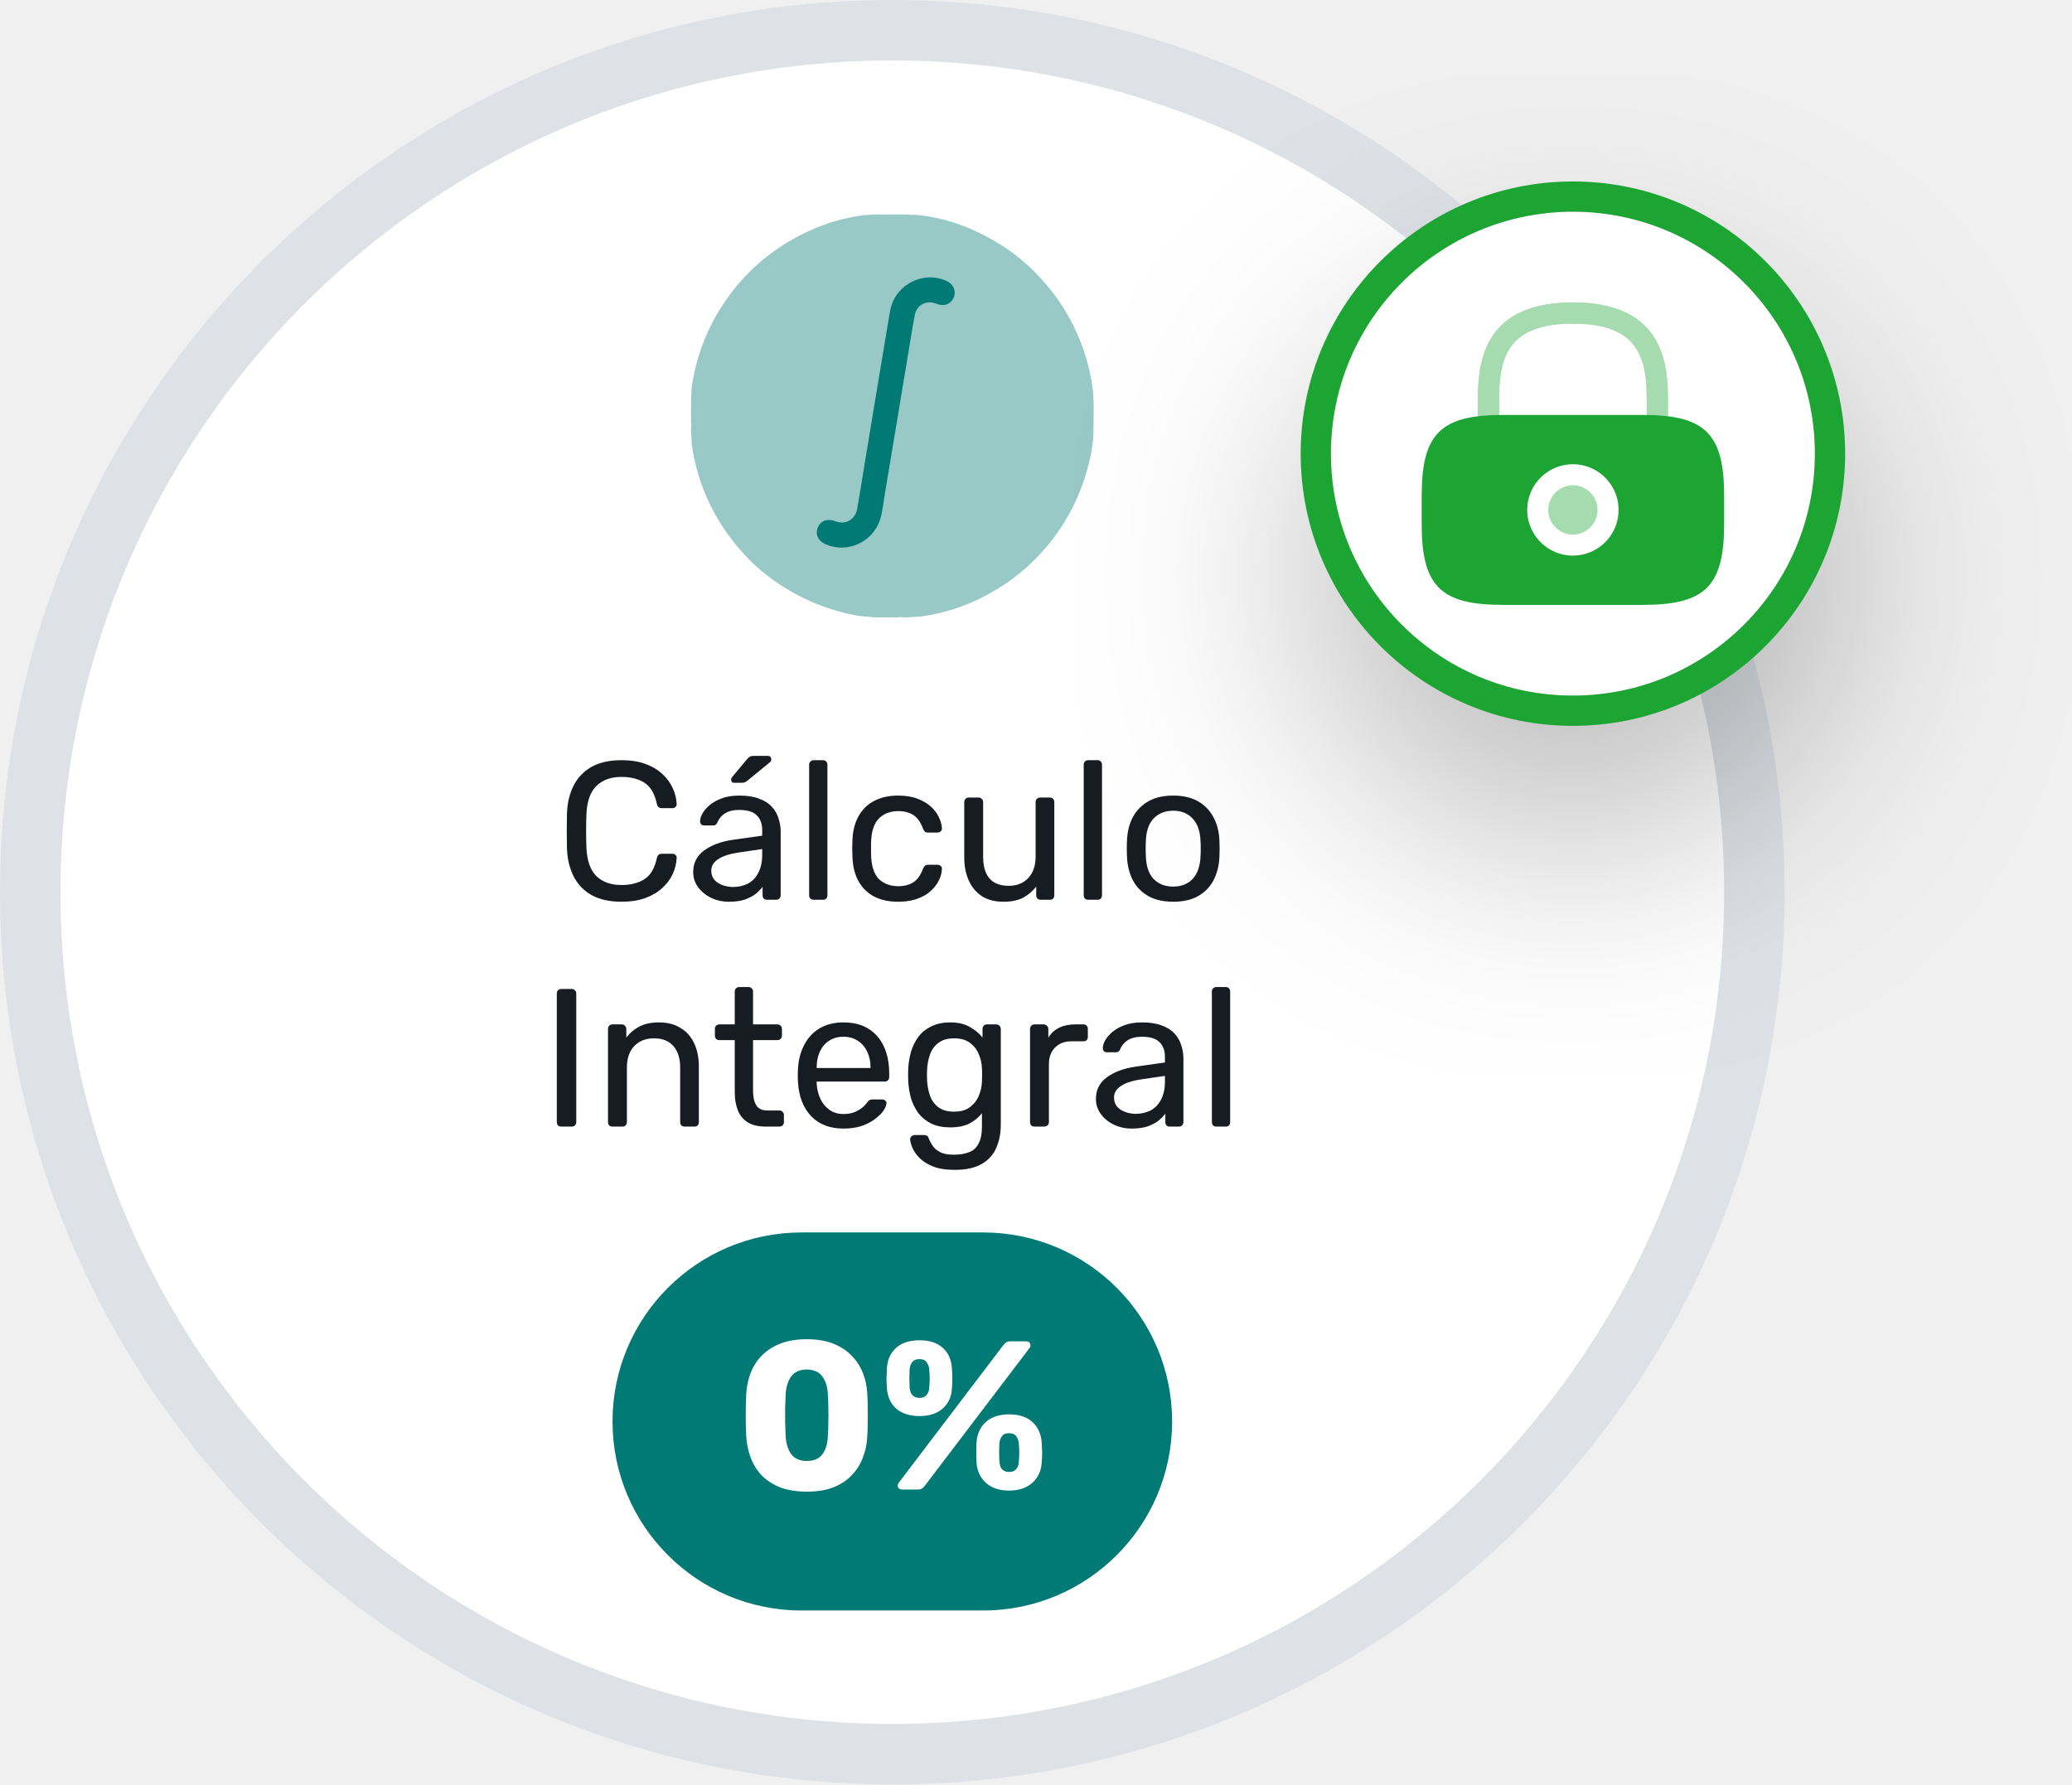
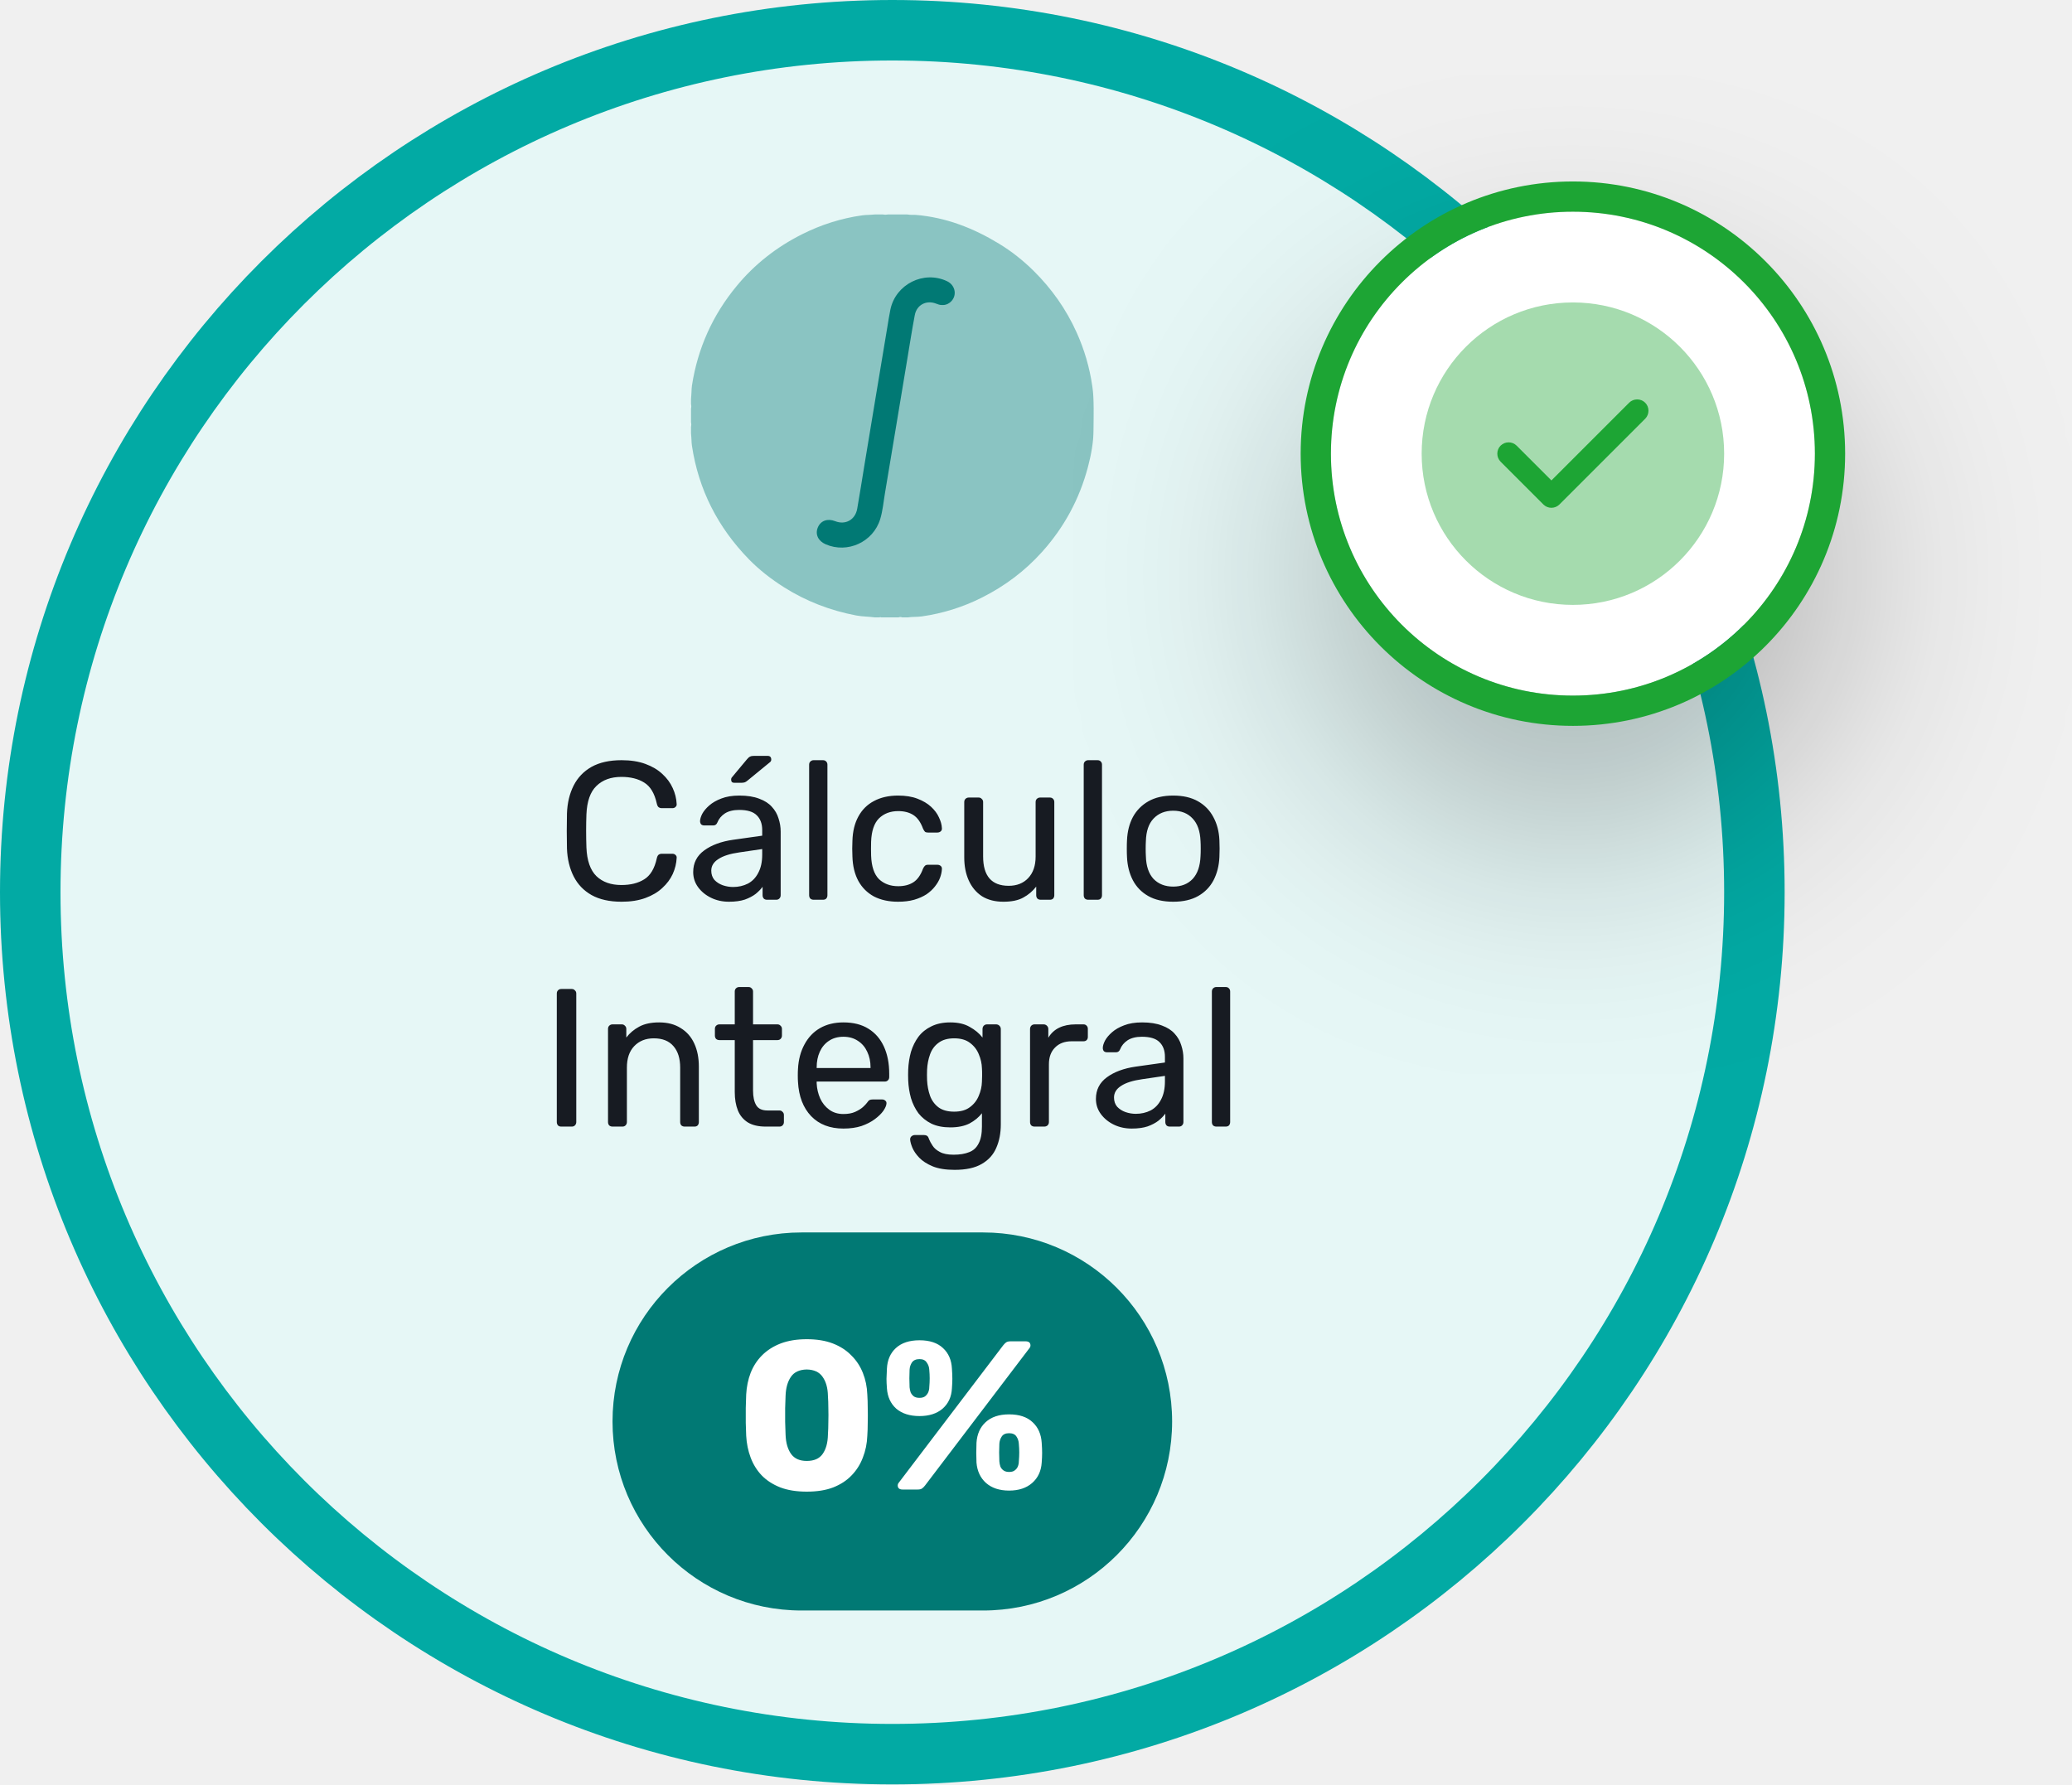
<svg xmlns="http://www.w3.org/2000/svg" width="137" height="118" viewBox="0 0 137 118" fill="none">
-   <rect x="2" y="2" width="114" height="114" rx="57" fill="white" />
-   <rect x="2" y="2" width="114" height="114" rx="57" stroke="#DEE2E6" stroke-width="4" />
-   <g clip-path="url(#clip0_15958_19586)">
+   <rect x="2" y="2" width="114" height="114" rx="57" fill="#E6F7F6" />
+   <rect x="2" y="2" width="114" height="114" rx="57" stroke="#02AAA4" stroke-width="4" />
+   <g clip-path="url(#clip0_16167_41094)">
    <path opacity="0.4" d="M57.892 14.166H58.359C58.481 14.21 58.602 14.21 58.723 14.166H59.971C60.163 14.234 60.364 14.194 60.559 14.211C62.554 14.378 64.359 15.083 66.055 16.115C66.889 16.622 67.65 17.227 68.34 17.909C69.534 19.089 70.491 20.441 71.184 21.979C71.697 23.118 72.045 24.304 72.223 25.539C72.361 26.495 72.32 27.459 72.308 28.421C72.298 29.259 72.147 30.077 71.934 30.884C71.373 33.002 70.361 34.873 68.895 36.504C67.761 37.765 66.431 38.76 64.923 39.517C63.668 40.148 62.341 40.564 60.948 40.762C60.624 40.807 60.295 40.78 59.972 40.834H59.66C59.573 40.791 59.487 40.791 59.4 40.834H58.256C58.222 40.801 58.187 40.801 58.152 40.834H57.892C57.467 40.771 57.035 40.781 56.611 40.7C54.9 40.373 53.302 39.763 51.828 38.828C50.991 38.297 50.209 37.693 49.518 36.985C47.468 34.882 46.186 32.384 45.749 29.466C45.708 29.194 45.734 28.916 45.676 28.646V28.229C45.718 28.125 45.718 28.02 45.676 27.916V27.031C45.718 26.926 45.718 26.822 45.676 26.718V26.405C45.735 26.1 45.707 25.788 45.754 25.481C46.136 23.023 47.119 20.84 48.7 18.922C49.898 17.468 51.351 16.337 53.025 15.494C54.285 14.861 55.619 14.434 57.02 14.239C57.309 14.198 57.604 14.223 57.892 14.166Z" fill="#017974" />
    <path d="M62.294 20.171C62.152 20.176 62.024 20.129 61.894 20.078C61.256 19.828 60.616 20.154 60.487 20.83C60.296 21.832 60.141 22.841 59.973 23.847C59.721 25.357 59.471 26.867 59.22 28.376C58.986 29.784 58.755 31.191 58.516 32.597C58.417 33.176 58.37 33.767 58.198 34.33C57.736 35.845 56.031 36.623 54.589 35.991C54.092 35.773 53.887 35.33 54.075 34.879C54.261 34.431 54.718 34.267 55.221 34.465C55.9 34.733 56.55 34.375 56.679 33.641C56.85 32.669 57.001 31.695 57.161 30.723C57.411 29.213 57.66 27.703 57.911 26.193C58.163 24.675 58.416 23.156 58.669 21.638C58.735 21.246 58.792 20.852 58.874 20.463C59.228 18.793 61.069 17.872 62.608 18.59C63.217 18.873 63.309 19.643 62.78 20.026C62.636 20.131 62.472 20.18 62.294 20.172V20.171Z" fill="#017974" />
  </g>
  <path d="M41.101 59.63C40.304 59.63 39.641 59.483 39.112 59.188C38.592 58.893 38.198 58.482 37.929 57.953C37.661 57.424 37.513 56.809 37.487 56.107C37.479 55.752 37.474 55.37 37.474 54.963C37.474 54.556 37.479 54.166 37.487 53.793C37.513 53.091 37.661 52.476 37.929 51.947C38.198 51.418 38.592 51.007 39.112 50.712C39.641 50.417 40.304 50.27 41.101 50.27C41.699 50.27 42.224 50.352 42.674 50.517C43.125 50.682 43.498 50.903 43.792 51.18C44.096 51.457 44.325 51.769 44.481 52.116C44.637 52.454 44.724 52.805 44.741 53.169C44.75 53.247 44.724 53.312 44.663 53.364C44.611 53.416 44.546 53.442 44.468 53.442H43.753C43.675 53.442 43.606 53.42 43.545 53.377C43.493 53.334 43.454 53.256 43.428 53.143C43.281 52.467 43.004 52.003 42.596 51.752C42.198 51.501 41.695 51.375 41.088 51.375C40.395 51.375 39.845 51.574 39.437 51.973C39.03 52.363 38.809 52.991 38.774 53.858C38.748 54.569 38.748 55.297 38.774 56.042C38.809 56.909 39.03 57.541 39.437 57.94C39.845 58.33 40.395 58.525 41.088 58.525C41.695 58.525 42.198 58.399 42.596 58.148C43.004 57.897 43.281 57.433 43.428 56.757C43.454 56.644 43.493 56.566 43.545 56.523C43.606 56.48 43.675 56.458 43.753 56.458H44.468C44.546 56.458 44.611 56.484 44.663 56.536C44.724 56.588 44.75 56.653 44.741 56.731C44.724 57.095 44.637 57.45 44.481 57.797C44.325 58.135 44.096 58.443 43.792 58.72C43.498 58.997 43.125 59.218 42.674 59.383C42.224 59.548 41.699 59.63 41.101 59.63ZM48.2 59.63C47.766 59.63 47.372 59.543 47.017 59.37C46.661 59.197 46.375 58.963 46.158 58.668C45.942 58.373 45.834 58.04 45.834 57.667C45.834 57.069 46.076 56.592 46.562 56.237C47.047 55.882 47.679 55.648 48.459 55.535L50.397 55.262V54.885C50.397 54.469 50.275 54.144 50.032 53.91C49.798 53.676 49.413 53.559 48.876 53.559C48.486 53.559 48.169 53.637 47.926 53.793C47.693 53.949 47.528 54.148 47.432 54.391C47.38 54.521 47.289 54.586 47.16 54.586H46.575C46.479 54.586 46.406 54.56 46.353 54.508C46.31 54.447 46.288 54.378 46.288 54.3C46.288 54.17 46.336 54.01 46.431 53.819C46.535 53.628 46.691 53.442 46.9 53.26C47.108 53.078 47.372 52.926 47.693 52.805C48.022 52.675 48.42 52.61 48.889 52.61C49.408 52.61 49.846 52.679 50.202 52.818C50.557 52.948 50.834 53.126 51.033 53.351C51.242 53.576 51.389 53.832 51.475 54.118C51.571 54.404 51.618 54.694 51.618 54.989V59.201C51.618 59.288 51.588 59.361 51.528 59.422C51.475 59.474 51.406 59.5 51.319 59.5H50.721C50.626 59.5 50.553 59.474 50.501 59.422C50.449 59.361 50.422 59.288 50.422 59.201V58.642C50.31 58.798 50.158 58.954 49.968 59.11C49.777 59.257 49.538 59.383 49.252 59.487C48.967 59.582 48.615 59.63 48.2 59.63ZM48.472 58.655C48.828 58.655 49.153 58.581 49.447 58.434C49.742 58.278 49.972 58.04 50.136 57.719C50.31 57.398 50.397 56.995 50.397 56.51V56.146L48.889 56.367C48.273 56.454 47.809 56.601 47.498 56.809C47.185 57.008 47.029 57.264 47.029 57.576C47.029 57.819 47.099 58.022 47.237 58.187C47.385 58.343 47.567 58.46 47.783 58.538C48.009 58.616 48.239 58.655 48.472 58.655ZM48.55 51.765C48.412 51.765 48.343 51.696 48.343 51.557C48.343 51.488 48.364 51.431 48.407 51.388L49.383 50.218C49.461 50.123 49.53 50.062 49.59 50.036C49.651 50.001 49.742 49.984 49.864 49.984H50.748C50.912 49.984 50.995 50.066 50.995 50.231C50.995 50.292 50.973 50.344 50.929 50.387L49.422 51.622C49.352 51.683 49.287 51.722 49.227 51.739C49.166 51.756 49.088 51.765 48.992 51.765H48.55ZM53.799 59.5C53.713 59.5 53.639 59.474 53.578 59.422C53.526 59.361 53.5 59.288 53.5 59.201V50.569C53.5 50.482 53.526 50.413 53.578 50.361C53.639 50.3 53.713 50.27 53.799 50.27H54.41C54.506 50.27 54.579 50.3 54.631 50.361C54.683 50.413 54.709 50.482 54.709 50.569V59.201C54.709 59.288 54.683 59.361 54.631 59.422C54.579 59.474 54.506 59.5 54.41 59.5H53.799ZM59.379 59.63C58.763 59.63 58.23 59.513 57.779 59.279C57.337 59.036 56.995 58.694 56.752 58.252C56.51 57.801 56.38 57.264 56.362 56.64C56.354 56.51 56.349 56.337 56.349 56.12C56.349 55.903 56.354 55.73 56.362 55.6C56.38 54.976 56.51 54.443 56.752 54.001C56.995 53.55 57.337 53.208 57.779 52.974C58.23 52.731 58.763 52.61 59.379 52.61C59.881 52.61 60.31 52.679 60.666 52.818C61.029 52.957 61.328 53.134 61.562 53.351C61.797 53.568 61.97 53.802 62.083 54.053C62.204 54.304 62.269 54.543 62.278 54.768C62.286 54.855 62.26 54.924 62.2 54.976C62.139 55.028 62.065 55.054 61.978 55.054H61.355C61.268 55.054 61.203 55.037 61.16 55.002C61.116 54.959 61.073 54.889 61.029 54.794C60.873 54.369 60.661 54.07 60.392 53.897C60.124 53.724 59.79 53.637 59.392 53.637C58.871 53.637 58.447 53.797 58.117 54.118C57.797 54.439 57.623 54.954 57.597 55.665C57.589 55.977 57.589 56.28 57.597 56.575C57.623 57.294 57.797 57.814 58.117 58.135C58.447 58.447 58.871 58.603 59.392 58.603C59.79 58.603 60.124 58.516 60.392 58.343C60.661 58.17 60.873 57.871 61.029 57.446C61.073 57.351 61.116 57.286 61.16 57.251C61.203 57.208 61.268 57.186 61.355 57.186H61.978C62.065 57.186 62.139 57.212 62.2 57.264C62.26 57.316 62.286 57.385 62.278 57.472C62.269 57.654 62.23 57.84 62.16 58.031C62.091 58.222 61.978 58.417 61.822 58.616C61.675 58.807 61.489 58.98 61.264 59.136C61.038 59.283 60.765 59.405 60.444 59.5C60.133 59.587 59.777 59.63 59.379 59.63ZM66.343 59.63C65.789 59.63 65.316 59.509 64.926 59.266C64.545 59.015 64.255 58.668 64.055 58.226C63.856 57.784 63.756 57.277 63.756 56.705V53.039C63.756 52.952 63.782 52.883 63.834 52.831C63.895 52.77 63.969 52.74 64.055 52.74H64.705C64.792 52.74 64.861 52.77 64.913 52.831C64.974 52.883 65.004 52.952 65.004 53.039V56.64C65.004 57.931 65.568 58.577 66.694 58.577C67.232 58.577 67.661 58.408 67.981 58.07C68.311 57.723 68.475 57.247 68.475 56.64V53.039C68.475 52.952 68.501 52.883 68.553 52.831C68.614 52.77 68.688 52.74 68.774 52.74H69.411C69.507 52.74 69.58 52.77 69.632 52.831C69.684 52.883 69.71 52.952 69.71 53.039V59.201C69.71 59.288 69.684 59.361 69.632 59.422C69.58 59.474 69.507 59.5 69.411 59.5H68.813C68.727 59.5 68.653 59.474 68.592 59.422C68.54 59.361 68.514 59.288 68.514 59.201V58.629C68.28 58.932 67.994 59.175 67.656 59.357C67.327 59.539 66.889 59.63 66.343 59.63ZM71.954 59.5C71.867 59.5 71.793 59.474 71.733 59.422C71.681 59.361 71.655 59.288 71.655 59.201V50.569C71.655 50.482 71.681 50.413 71.733 50.361C71.793 50.3 71.867 50.27 71.954 50.27H72.565C72.66 50.27 72.734 50.3 72.786 50.361C72.838 50.413 72.864 50.482 72.864 50.569V59.201C72.864 59.288 72.838 59.361 72.786 59.422C72.734 59.474 72.66 59.5 72.565 59.5H71.954ZM77.572 59.63C76.913 59.63 76.363 59.504 75.921 59.253C75.479 59.002 75.141 58.655 74.907 58.213C74.673 57.762 74.543 57.251 74.517 56.679C74.508 56.532 74.504 56.345 74.504 56.12C74.504 55.886 74.508 55.7 74.517 55.561C74.543 54.98 74.673 54.469 74.907 54.027C75.15 53.585 75.492 53.238 75.934 52.987C76.376 52.736 76.922 52.61 77.572 52.61C78.222 52.61 78.768 52.736 79.21 52.987C79.652 53.238 79.99 53.585 80.224 54.027C80.466 54.469 80.601 54.98 80.627 55.561C80.635 55.7 80.64 55.886 80.64 56.12C80.64 56.345 80.635 56.532 80.627 56.679C80.601 57.251 80.471 57.762 80.237 58.213C80.003 58.655 79.665 59.002 79.223 59.253C78.781 59.504 78.231 59.63 77.572 59.63ZM77.572 58.629C78.109 58.629 78.538 58.46 78.859 58.122C79.18 57.775 79.353 57.273 79.379 56.614C79.388 56.484 79.392 56.319 79.392 56.12C79.392 55.921 79.388 55.756 79.379 55.626C79.353 54.967 79.18 54.469 78.859 54.131C78.538 53.784 78.109 53.611 77.572 53.611C77.034 53.611 76.601 53.784 76.272 54.131C75.951 54.469 75.782 54.967 75.765 55.626C75.756 55.756 75.752 55.921 75.752 56.12C75.752 56.319 75.756 56.484 75.765 56.614C75.782 57.273 75.951 57.775 76.272 58.122C76.601 58.46 77.034 58.629 77.572 58.629ZM37.115 74.5C37.02 74.5 36.946 74.474 36.894 74.422C36.842 74.361 36.816 74.288 36.816 74.201V65.699C36.816 65.612 36.842 65.543 36.894 65.491C36.946 65.43 37.02 65.4 37.115 65.4H37.804C37.891 65.4 37.96 65.43 38.012 65.491C38.073 65.543 38.103 65.612 38.103 65.699V74.201C38.103 74.288 38.073 74.361 38.012 74.422C37.96 74.474 37.891 74.5 37.804 74.5H37.115ZM40.501 74.5C40.414 74.5 40.34 74.474 40.28 74.422C40.228 74.361 40.202 74.288 40.202 74.201V68.039C40.202 67.952 40.228 67.883 40.28 67.831C40.34 67.77 40.414 67.74 40.501 67.74H41.112C41.198 67.74 41.268 67.77 41.32 67.831C41.38 67.883 41.411 67.952 41.411 68.039V68.611C41.636 68.316 41.918 68.078 42.256 67.896C42.602 67.705 43.044 67.61 43.582 67.61C44.145 67.61 44.622 67.736 45.012 67.987C45.41 68.23 45.709 68.572 45.909 69.014C46.108 69.447 46.208 69.954 46.208 70.535V74.201C46.208 74.288 46.182 74.361 46.13 74.422C46.078 74.474 46.008 74.5 45.922 74.5H45.272C45.185 74.5 45.111 74.474 45.051 74.422C44.999 74.361 44.973 74.288 44.973 74.201V70.6C44.973 69.993 44.825 69.521 44.531 69.183C44.236 68.836 43.803 68.663 43.231 68.663C42.693 68.663 42.26 68.836 41.931 69.183C41.61 69.521 41.45 69.993 41.45 70.6V74.201C41.45 74.288 41.419 74.361 41.359 74.422C41.307 74.474 41.237 74.5 41.151 74.5H40.501ZM50.636 74.5C50.15 74.5 49.756 74.409 49.453 74.227C49.149 74.036 48.928 73.772 48.79 73.434C48.651 73.087 48.582 72.68 48.582 72.212V68.78H47.568C47.481 68.78 47.407 68.754 47.347 68.702C47.295 68.641 47.269 68.568 47.269 68.481V68.039C47.269 67.952 47.295 67.883 47.347 67.831C47.407 67.77 47.481 67.74 47.568 67.74H48.582V65.569C48.582 65.482 48.608 65.413 48.66 65.361C48.72 65.3 48.794 65.27 48.881 65.27H49.492C49.578 65.27 49.648 65.3 49.7 65.361C49.76 65.413 49.791 65.482 49.791 65.569V67.74H51.403C51.489 67.74 51.559 67.77 51.611 67.831C51.671 67.883 51.702 67.952 51.702 68.039V68.481C51.702 68.568 51.671 68.641 51.611 68.702C51.559 68.754 51.489 68.78 51.403 68.78H49.791V72.121C49.791 72.528 49.86 72.849 49.999 73.083C50.137 73.317 50.384 73.434 50.74 73.434H51.533C51.619 73.434 51.689 73.464 51.741 73.525C51.801 73.577 51.832 73.646 51.832 73.733V74.201C51.832 74.288 51.801 74.361 51.741 74.422C51.689 74.474 51.619 74.5 51.533 74.5H50.636ZM55.766 74.63C54.873 74.63 54.163 74.357 53.634 73.811C53.105 73.256 52.815 72.502 52.763 71.549C52.754 71.436 52.75 71.293 52.75 71.12C52.75 70.938 52.754 70.791 52.763 70.678C52.797 70.063 52.941 69.525 53.192 69.066C53.443 68.598 53.785 68.238 54.219 67.987C54.661 67.736 55.176 67.61 55.766 67.61C56.425 67.61 56.975 67.749 57.417 68.026C57.867 68.303 58.21 68.698 58.444 69.209C58.678 69.72 58.795 70.318 58.795 71.003V71.224C58.795 71.319 58.764 71.393 58.704 71.445C58.652 71.497 58.583 71.523 58.496 71.523H53.998C53.998 71.532 53.998 71.549 53.998 71.575C53.998 71.601 53.998 71.623 53.998 71.64C54.015 71.995 54.093 72.329 54.232 72.641C54.37 72.944 54.57 73.191 54.83 73.382C55.09 73.573 55.402 73.668 55.766 73.668C56.078 73.668 56.338 73.62 56.546 73.525C56.754 73.43 56.923 73.326 57.053 73.213C57.183 73.092 57.27 73.001 57.313 72.94C57.391 72.827 57.452 72.762 57.495 72.745C57.538 72.719 57.608 72.706 57.703 72.706H58.327C58.413 72.706 58.483 72.732 58.535 72.784C58.596 72.827 58.621 72.892 58.613 72.979C58.604 73.109 58.535 73.269 58.405 73.46C58.275 73.642 58.089 73.824 57.846 74.006C57.603 74.188 57.309 74.34 56.962 74.461C56.615 74.574 56.217 74.63 55.766 74.63ZM53.998 70.626H57.56V70.587C57.56 70.197 57.486 69.85 57.339 69.547C57.2 69.244 56.996 69.005 56.728 68.832C56.459 68.65 56.139 68.559 55.766 68.559C55.393 68.559 55.072 68.65 54.804 68.832C54.544 69.005 54.344 69.244 54.206 69.547C54.067 69.85 53.998 70.197 53.998 70.587V70.626ZM63.118 77.36C62.529 77.36 62.044 77.282 61.662 77.126C61.289 76.97 60.995 76.779 60.778 76.554C60.57 76.337 60.419 76.116 60.323 75.891C60.236 75.674 60.189 75.501 60.18 75.371C60.172 75.284 60.197 75.211 60.258 75.15C60.328 75.089 60.401 75.059 60.479 75.059H61.103C61.181 75.059 61.246 75.076 61.298 75.111C61.35 75.146 61.394 75.219 61.428 75.332C61.48 75.462 61.558 75.605 61.662 75.761C61.766 75.926 61.926 76.064 62.143 76.177C62.36 76.298 62.663 76.359 63.053 76.359C63.461 76.359 63.803 76.303 64.08 76.19C64.358 76.086 64.566 75.895 64.704 75.618C64.852 75.349 64.925 74.977 64.925 74.5V73.616C64.717 73.885 64.444 74.11 64.106 74.292C63.768 74.465 63.343 74.552 62.832 74.552C62.347 74.552 61.931 74.47 61.584 74.305C61.237 74.132 60.952 73.902 60.726 73.616C60.51 73.321 60.345 72.988 60.232 72.615C60.128 72.242 60.068 71.852 60.05 71.445C60.041 71.202 60.041 70.964 60.05 70.73C60.068 70.323 60.128 69.933 60.232 69.56C60.345 69.187 60.51 68.854 60.726 68.559C60.952 68.264 61.237 68.035 61.584 67.87C61.931 67.697 62.347 67.61 62.832 67.61C63.352 67.61 63.781 67.71 64.119 67.909C64.466 68.1 64.748 68.334 64.964 68.611V68.052C64.964 67.965 64.99 67.892 65.042 67.831C65.103 67.77 65.177 67.74 65.263 67.74H65.861C65.948 67.74 66.022 67.77 66.082 67.831C66.143 67.892 66.173 67.965 66.173 68.052V74.357C66.173 74.938 66.073 75.453 65.874 75.904C65.683 76.355 65.363 76.71 64.912 76.97C64.47 77.23 63.872 77.36 63.118 77.36ZM63.092 73.512C63.526 73.512 63.872 73.412 64.132 73.213C64.401 73.014 64.596 72.762 64.717 72.459C64.847 72.156 64.916 71.848 64.925 71.536C64.934 71.415 64.938 71.267 64.938 71.094C64.938 70.912 64.934 70.76 64.925 70.639C64.916 70.327 64.847 70.019 64.717 69.716C64.596 69.413 64.401 69.161 64.132 68.962C63.872 68.763 63.526 68.663 63.092 68.663C62.659 68.663 62.312 68.763 62.052 68.962C61.792 69.153 61.606 69.408 61.493 69.729C61.38 70.041 61.316 70.379 61.298 70.743C61.289 70.968 61.289 71.198 61.298 71.432C61.316 71.796 61.38 72.138 61.493 72.459C61.606 72.771 61.792 73.027 62.052 73.226C62.312 73.417 62.659 73.512 63.092 73.512ZM68.405 74.5C68.318 74.5 68.245 74.474 68.184 74.422C68.132 74.361 68.106 74.288 68.106 74.201V68.052C68.106 67.965 68.132 67.892 68.184 67.831C68.245 67.77 68.318 67.74 68.405 67.74H69.003C69.09 67.74 69.163 67.77 69.224 67.831C69.285 67.892 69.315 67.965 69.315 68.052V68.624C69.488 68.329 69.727 68.108 70.03 67.961C70.333 67.814 70.697 67.74 71.122 67.74H71.642C71.729 67.74 71.798 67.77 71.85 67.831C71.902 67.883 71.928 67.952 71.928 68.039V68.572C71.928 68.659 71.902 68.728 71.85 68.78C71.798 68.832 71.729 68.858 71.642 68.858H70.862C70.394 68.858 70.026 68.997 69.757 69.274C69.488 69.543 69.354 69.911 69.354 70.379V74.201C69.354 74.288 69.324 74.361 69.263 74.422C69.202 74.474 69.129 74.5 69.042 74.5H68.405ZM74.828 74.63C74.395 74.63 74 74.543 73.645 74.37C73.29 74.197 73.004 73.963 72.787 73.668C72.57 73.373 72.462 73.04 72.462 72.667C72.462 72.069 72.705 71.592 73.19 71.237C73.675 70.882 74.308 70.648 75.088 70.535L77.025 70.262V69.885C77.025 69.469 76.904 69.144 76.661 68.91C76.427 68.676 76.041 68.559 75.504 68.559C75.114 68.559 74.798 68.637 74.555 68.793C74.321 68.949 74.156 69.148 74.061 69.391C74.009 69.521 73.918 69.586 73.788 69.586H73.203C73.108 69.586 73.034 69.56 72.982 69.508C72.939 69.447 72.917 69.378 72.917 69.3C72.917 69.17 72.965 69.01 73.06 68.819C73.164 68.628 73.32 68.442 73.528 68.26C73.736 68.078 74 67.926 74.321 67.805C74.65 67.675 75.049 67.61 75.517 67.61C76.037 67.61 76.475 67.679 76.83 67.818C77.185 67.948 77.463 68.126 77.662 68.351C77.87 68.576 78.017 68.832 78.104 69.118C78.199 69.404 78.247 69.694 78.247 69.989V74.201C78.247 74.288 78.217 74.361 78.156 74.422C78.104 74.474 78.035 74.5 77.948 74.5H77.35C77.255 74.5 77.181 74.474 77.129 74.422C77.077 74.361 77.051 74.288 77.051 74.201V73.642C76.938 73.798 76.787 73.954 76.596 74.11C76.405 74.257 76.167 74.383 75.881 74.487C75.595 74.582 75.244 74.63 74.828 74.63ZM75.101 73.655C75.456 73.655 75.781 73.581 76.076 73.434C76.371 73.278 76.6 73.04 76.765 72.719C76.938 72.398 77.025 71.995 77.025 71.51V71.146L75.517 71.367C74.902 71.454 74.438 71.601 74.126 71.809C73.814 72.008 73.658 72.264 73.658 72.576C73.658 72.819 73.727 73.022 73.866 73.187C74.013 73.343 74.195 73.46 74.412 73.538C74.637 73.616 74.867 73.655 75.101 73.655ZM80.428 74.5C80.341 74.5 80.267 74.474 80.207 74.422C80.155 74.361 80.129 74.288 80.129 74.201V65.569C80.129 65.482 80.155 65.413 80.207 65.361C80.267 65.3 80.341 65.27 80.428 65.27H81.039C81.134 65.27 81.208 65.3 81.26 65.361C81.312 65.413 81.338 65.482 81.338 65.569V74.201C81.338 74.288 81.312 74.361 81.26 74.422C81.208 74.474 81.134 74.5 81.039 74.5H80.428Z" fill="#171B22" />
  <rect x="40.5" y="81.5" width="37" height="25" rx="12.5" fill="#017974" />
  <path d="M53.342 98.64C52.67 98.64 52.086 98.547 51.592 98.36C51.097 98.164 50.686 97.898 50.36 97.562C50.042 97.226 49.8 96.834 49.632 96.386C49.464 95.938 49.366 95.457 49.338 94.944C49.328 94.692 49.319 94.407 49.31 94.09C49.31 93.763 49.31 93.437 49.31 93.11C49.319 92.774 49.328 92.475 49.338 92.214C49.366 91.701 49.464 91.225 49.632 90.786C49.809 90.338 50.061 89.951 50.388 89.624C50.724 89.288 51.134 89.027 51.62 88.84C52.114 88.653 52.688 88.56 53.342 88.56C54.004 88.56 54.578 88.653 55.064 88.84C55.549 89.027 55.955 89.288 56.282 89.624C56.618 89.951 56.874 90.338 57.052 90.786C57.229 91.225 57.327 91.701 57.346 92.214C57.364 92.475 57.374 92.774 57.374 93.11C57.383 93.437 57.383 93.763 57.374 94.09C57.374 94.407 57.364 94.692 57.346 94.944C57.327 95.457 57.229 95.938 57.052 96.386C56.884 96.834 56.636 97.226 56.31 97.562C55.992 97.898 55.586 98.164 55.092 98.36C54.606 98.547 54.023 98.64 53.342 98.64ZM53.342 96.61C53.827 96.61 54.177 96.456 54.392 96.148C54.616 95.831 54.732 95.406 54.742 94.874C54.76 94.603 54.77 94.319 54.77 94.02C54.779 93.721 54.779 93.423 54.77 93.124C54.77 92.825 54.76 92.55 54.742 92.298C54.732 91.785 54.616 91.369 54.392 91.052C54.177 90.735 53.827 90.571 53.342 90.562C52.856 90.571 52.506 90.735 52.292 91.052C52.077 91.369 51.96 91.785 51.942 92.298C51.932 92.55 51.923 92.825 51.914 93.124C51.914 93.423 51.914 93.721 51.914 94.02C51.923 94.319 51.932 94.603 51.942 94.874C51.96 95.406 52.082 95.831 52.306 96.148C52.53 96.456 52.875 96.61 53.342 96.61ZM59.679 98.5C59.465 98.5 59.357 98.407 59.357 98.22C59.357 98.164 59.376 98.113 59.413 98.066L66.329 88.966C66.395 88.882 66.46 88.817 66.525 88.77C66.591 88.723 66.689 88.7 66.819 88.7H67.813C68.028 88.7 68.135 88.793 68.135 88.98C68.135 89.036 68.117 89.087 68.079 89.134L61.163 98.234C61.098 98.318 61.033 98.383 60.967 98.43C60.902 98.477 60.804 98.5 60.673 98.5H59.679ZM66.721 98.57C66.087 98.57 65.578 98.402 65.195 98.066C64.822 97.73 64.612 97.282 64.565 96.722C64.556 96.479 64.551 96.265 64.551 96.078C64.551 95.891 64.556 95.667 64.565 95.406C64.603 94.837 64.803 94.384 65.167 94.048C65.541 93.703 66.059 93.53 66.721 93.53C67.393 93.53 67.911 93.703 68.275 94.048C68.639 94.384 68.84 94.837 68.877 95.406C68.896 95.667 68.905 95.891 68.905 96.078C68.905 96.265 68.896 96.479 68.877 96.722C68.84 97.282 68.63 97.73 68.247 98.066C67.865 98.402 67.356 98.57 66.721 98.57ZM66.721 97.338C66.88 97.338 67.001 97.305 67.085 97.24C67.179 97.175 67.249 97.091 67.295 96.988C67.342 96.876 67.365 96.759 67.365 96.638C67.384 96.423 67.393 96.227 67.393 96.05C67.393 95.873 67.384 95.681 67.365 95.476C67.356 95.299 67.305 95.14 67.211 95C67.118 94.851 66.955 94.776 66.721 94.776C66.488 94.776 66.325 94.851 66.231 95C66.138 95.14 66.087 95.299 66.077 95.476C66.068 95.681 66.063 95.873 66.063 96.05C66.063 96.227 66.068 96.423 66.077 96.638C66.087 96.759 66.11 96.876 66.147 96.988C66.194 97.091 66.264 97.175 66.357 97.24C66.451 97.305 66.572 97.338 66.721 97.338ZM60.799 93.642C60.155 93.642 59.642 93.479 59.259 93.152C58.886 92.816 58.681 92.368 58.643 91.808C58.625 91.565 58.615 91.355 58.615 91.178C58.625 90.991 58.634 90.767 58.643 90.506C58.671 89.937 58.867 89.484 59.231 89.148C59.605 88.803 60.127 88.63 60.799 88.63C61.471 88.63 61.989 88.803 62.353 89.148C62.717 89.484 62.913 89.937 62.941 90.506C62.96 90.767 62.969 90.991 62.969 91.178C62.969 91.355 62.96 91.565 62.941 91.808C62.913 92.368 62.708 92.816 62.325 93.152C61.943 93.479 61.434 93.642 60.799 93.642ZM60.799 92.438C60.949 92.438 61.07 92.405 61.163 92.34C61.257 92.265 61.327 92.177 61.373 92.074C61.42 91.962 61.443 91.85 61.443 91.738C61.462 91.523 61.471 91.327 61.471 91.15C61.471 90.973 61.462 90.781 61.443 90.576C61.434 90.399 61.378 90.24 61.275 90.1C61.182 89.951 61.023 89.876 60.799 89.876C60.566 89.876 60.398 89.951 60.295 90.1C60.202 90.24 60.151 90.399 60.141 90.576C60.132 90.781 60.127 90.973 60.127 91.15C60.127 91.327 60.132 91.523 60.141 91.738C60.151 91.85 60.174 91.962 60.211 92.074C60.258 92.177 60.328 92.265 60.421 92.34C60.515 92.405 60.641 92.438 60.799 92.438Z" fill="white" />
-   <g filter="url(#filter0_d_15958_19586)">
+   <g filter="url(#filter0_d_16167_41094)">
    <rect x="88" y="14" width="32" height="32" rx="16" fill="white" />
    <rect x="87" y="13" width="34" height="34" rx="17" stroke="#1DA534" stroke-width="2" />
-     <path opacity="0.4" d="M103.999 32.84C104.485 32.84 104.879 33.234 104.879 33.72C104.879 34.206 104.485 34.6 103.999 34.6C103.513 34.599 103.119 34.206 103.119 33.72C103.119 33.234 103.513 32.84 103.999 32.84Z" fill="#1DA534" stroke="#1DA534" stroke-width="1.5" />
-     <path d="M99.35 28.19H108.65C110.674 28.19 111.735 28.511 112.332 29.108C112.929 29.705 113.25 30.766 113.25 32.79V34.65C113.25 36.673 112.929 37.736 112.332 38.333C111.735 38.929 110.673 39.249 108.65 39.249H99.35C97.327 39.249 96.265 38.929 95.668 38.333C95.071 37.736 94.75 36.673 94.75 34.65V32.79C94.75 30.766 95.071 29.705 95.668 29.108C96.265 28.511 97.326 28.19 99.35 28.19ZM104 29.95C101.914 29.95 100.23 31.648 100.23 33.72C100.231 35.793 101.914 37.49 104 37.49C106.086 37.49 107.769 35.793 107.77 33.72C107.77 31.648 106.086 29.95 104 29.95Z" fill="#1DA534" stroke="#1DA534" stroke-width="1.5" />
-     <g opacity="0.4">
-       <mask id="path-11-inside-1_15958_19586" fill="white">
-         <path d="M99.121 27.45V26.28C99.121 23.35 99.951 21.4 104.001 21.4C108.051 21.4 108.881 23.35 108.881 26.28V27.45C109.391 27.46 109.851 27.48 110.281 27.54V26.28C110.281 23.58 109.631 20 104.001 20C98.371 20 97.721 23.58 97.721 26.28V27.53C98.141 27.48 98.611 27.45 99.121 27.45Z" />
-       </mask>
-       <path d="M99.121 27.45V26.28C99.121 23.35 99.951 21.4 104.001 21.4C108.051 21.4 108.881 23.35 108.881 26.28V27.45C109.391 27.46 109.851 27.48 110.281 27.54V26.28C110.281 23.58 109.631 20 104.001 20C98.371 20 97.721 23.58 97.721 26.28V27.53C98.141 27.48 98.611 27.45 99.121 27.45Z" fill="#1DA534" />
-       <path d="M99.121 27.45V28.95H100.621V27.45H99.121ZM108.881 27.45H107.381V28.921L108.851 28.95L108.881 27.45ZM110.281 27.54L110.073 29.026L111.781 29.264V27.54H110.281ZM110.281 26.28H108.781H110.281ZM97.721 27.53H96.221V29.219L97.898 29.02L97.721 27.53ZM99.121 27.45H100.621V26.28H99.121H97.621V27.45H99.121ZM99.121 26.28H100.621C100.621 24.883 100.837 24.129 101.193 23.703C101.498 23.338 102.182 22.9 104.001 22.9V21.4V19.9C101.769 19.9 100.014 20.436 98.891 21.779C97.82 23.061 97.621 24.747 97.621 26.28H99.121ZM104.001 21.4V22.9C105.819 22.9 106.504 23.338 106.809 23.703C107.165 24.129 107.381 24.883 107.381 26.28H108.881H110.381C110.381 24.747 110.182 23.061 109.11 21.779C107.988 20.436 106.232 19.9 104.001 19.9V21.4ZM108.881 26.28H107.381V27.45H108.881H110.381V26.28H108.881ZM108.881 27.45L108.851 28.95C109.349 28.959 109.735 28.979 110.073 29.026L110.281 27.54L110.488 26.054C109.966 25.982 109.433 25.96 108.91 25.95L108.881 27.45ZM110.281 27.54H111.781V26.28H110.281H108.781V27.54H110.281ZM110.281 26.28H111.781C111.781 24.867 111.625 22.895 110.479 21.265C109.257 19.525 107.156 18.5 104.001 18.5V20V21.5C106.475 21.5 107.515 22.265 108.025 22.99C108.611 23.825 108.781 24.993 108.781 26.28H110.281ZM104.001 20V18.5C100.845 18.5 98.745 19.525 97.522 21.265C96.376 22.895 96.221 24.867 96.221 26.28H97.721H99.221C99.221 24.993 99.39 23.825 99.977 22.99C100.487 22.265 101.526 21.5 104.001 21.5V20ZM97.721 26.28H96.221V27.53H97.721H99.221V26.28H97.721ZM97.721 27.53L97.898 29.02C98.258 28.977 98.669 28.95 99.121 28.95V27.45V25.95C98.552 25.95 98.023 25.983 97.543 26.041L97.721 27.53Z" fill="#1DA534" mask="url(#path-11-inside-1_15958_19586)" />
-     </g>
+     <path opacity="0.4" d="M104 40C109.523 40 114 35.523 114 30C114 24.477 109.523 20 104 20C98.477 20 94 24.477 94 30C94 35.523 98.477 40 104 40Z" fill="#1DA534" />
+     <path d="M102.579 33.58C102.379 33.58 102.189 33.5 102.049 33.36L99.219 30.53C98.93 30.24 98.93 29.76 99.219 29.47C99.51 29.18 99.99 29.18 100.279 29.47L102.579 31.77L107.719 26.63C108.009 26.34 108.489 26.34 108.779 26.63C109.069 26.92 109.069 27.4 108.779 27.69L103.109 33.36C102.969 33.5 102.779 33.58 102.579 33.58Z" fill="#1DA534" />
  </g>
  <defs>
-     <filter id="filter0_d_15958_19586" x="71" y="5" width="66" height="66" filterUnits="userSpaceOnUse" color-interpolation-filters="sRGB">
+     <filter id="filter0_d_16167_41094" x="71" y="5" width="66" height="66" filterUnits="userSpaceOnUse" color-interpolation-filters="sRGB">
      <feFlood flood-opacity="0" result="BackgroundImageFix" />
      <feColorMatrix in="SourceAlpha" type="matrix" values="0 0 0 0 0 0 0 0 0 0 0 0 0 0 0 0 0 0 127 0" result="hardAlpha" />
      <feOffset dy="8" />
      <feGaussianBlur stdDeviation="7.5" />
      <feColorMatrix type="matrix" values="0 0 0 0 0 0 0 0 0 0 0 0 0 0 0 0 0 0 0.25 0" />
-       <feBlend mode="normal" in2="BackgroundImageFix" result="effect1_dropShadow_15958_19586" />
-       <feBlend mode="normal" in="SourceGraphic" in2="effect1_dropShadow_15958_19586" result="shape" />
+       <feBlend mode="normal" in2="BackgroundImageFix" result="effect1_dropShadow_16167_41094" />
+       <feBlend mode="normal" in="SourceGraphic" in2="effect1_dropShadow_16167_41094" result="shape" />
    </filter>
-     <clipPath id="clip0_15958_19586">
+     <clipPath id="clip0_16167_41094">
      <rect width="26.647" height="26.667" fill="white" transform="translate(45.6758 14.1665)" />
    </clipPath>
  </defs>
</svg>
